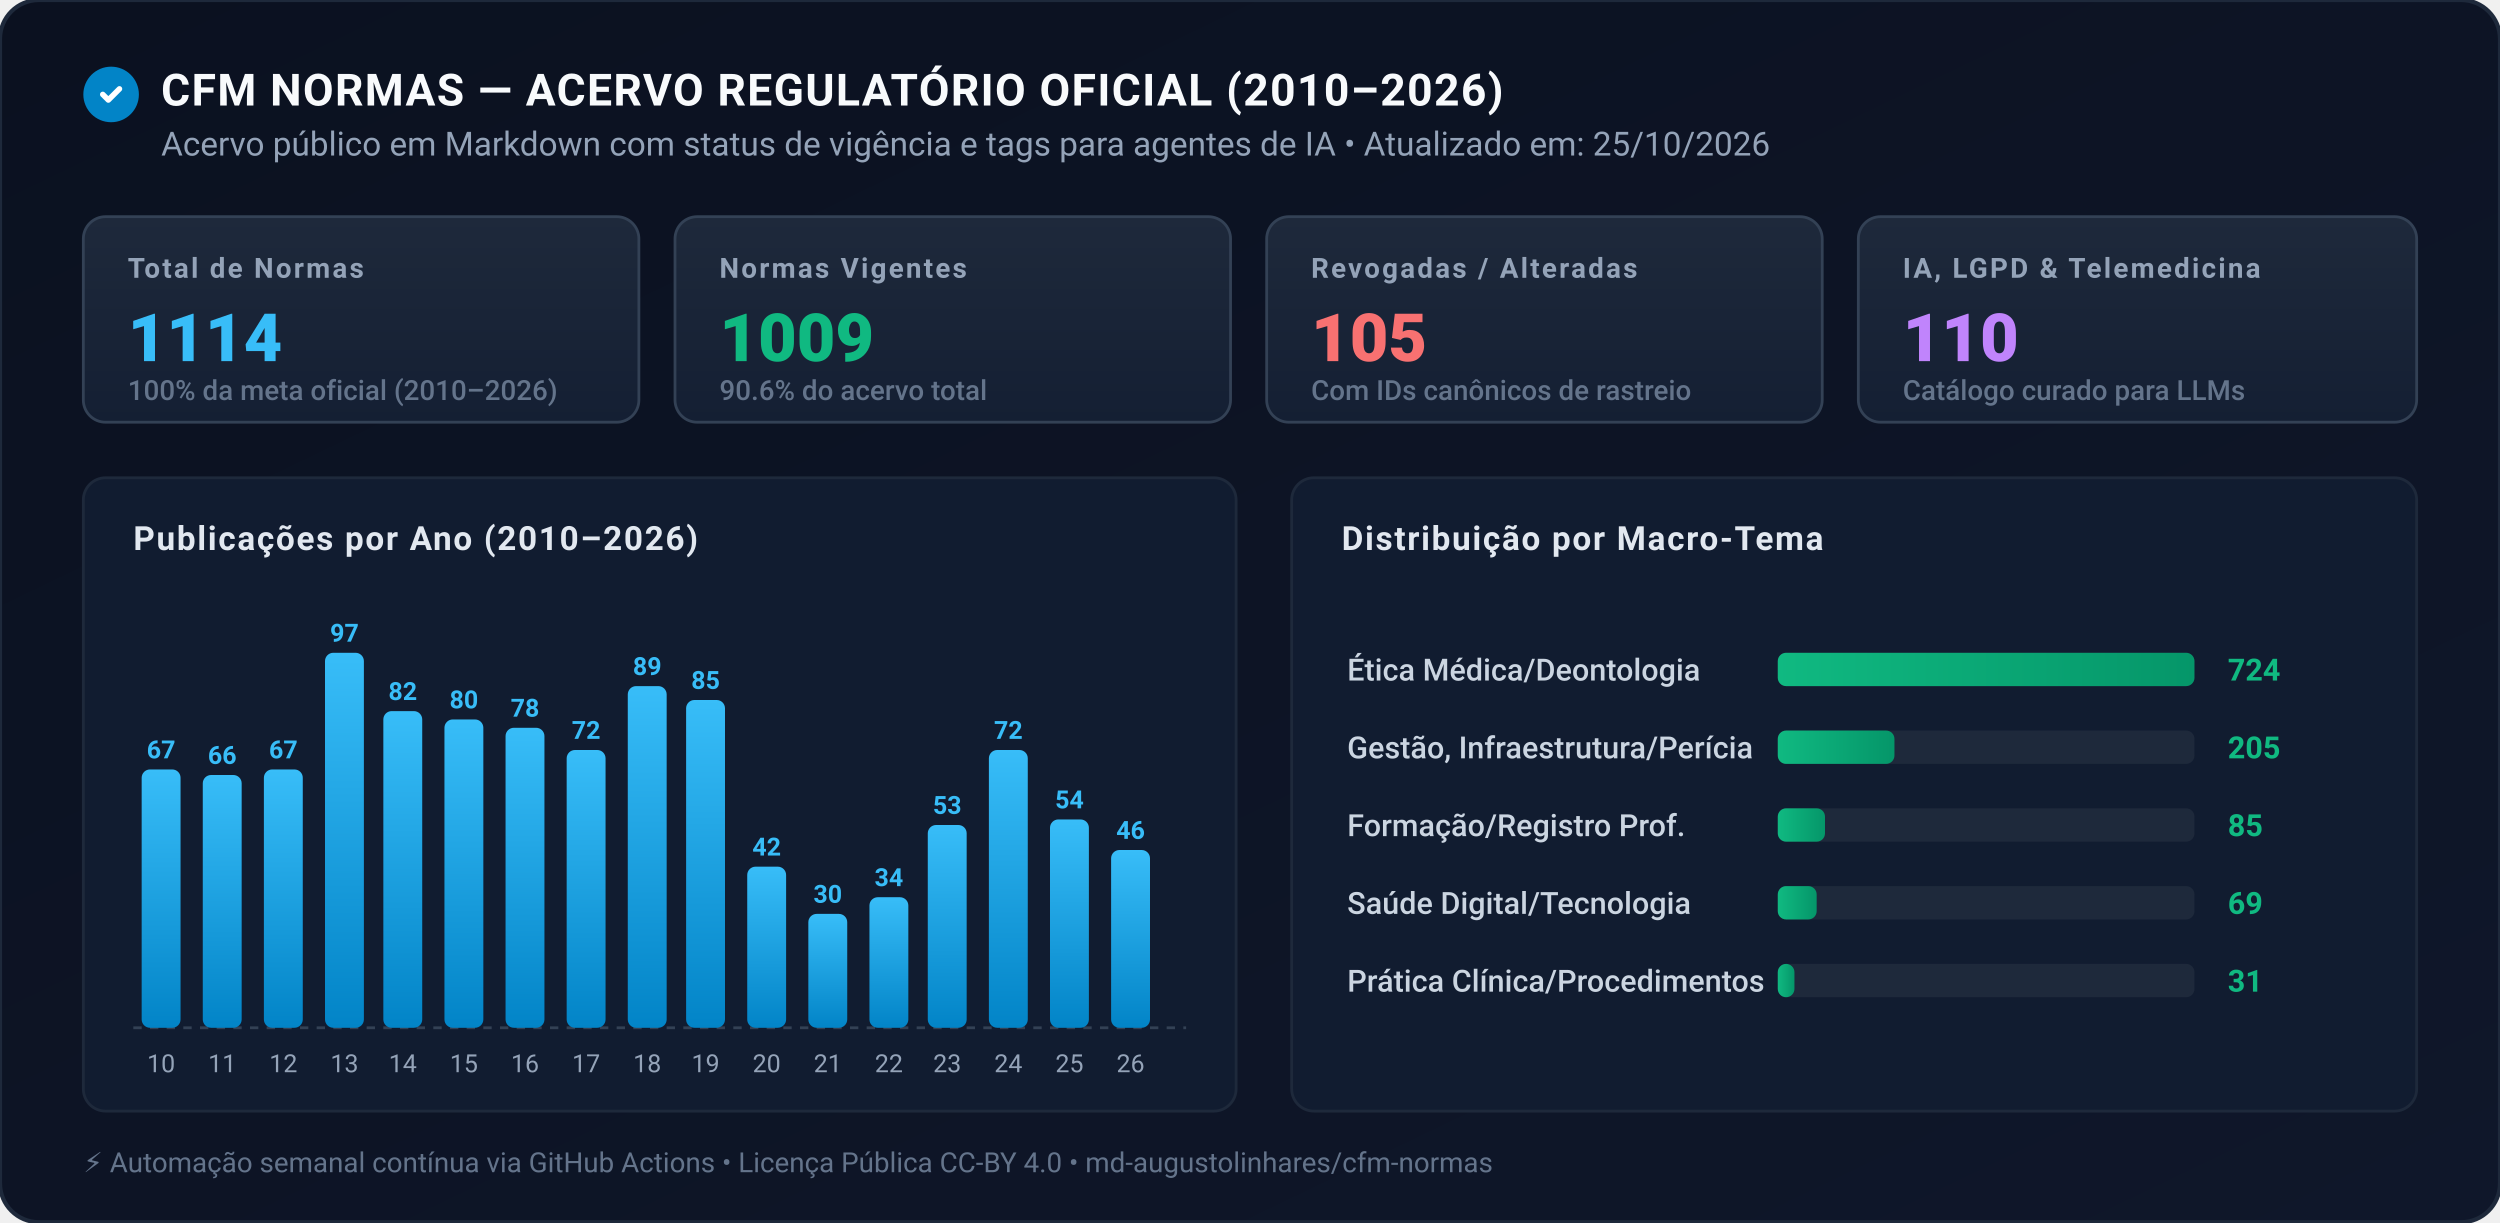
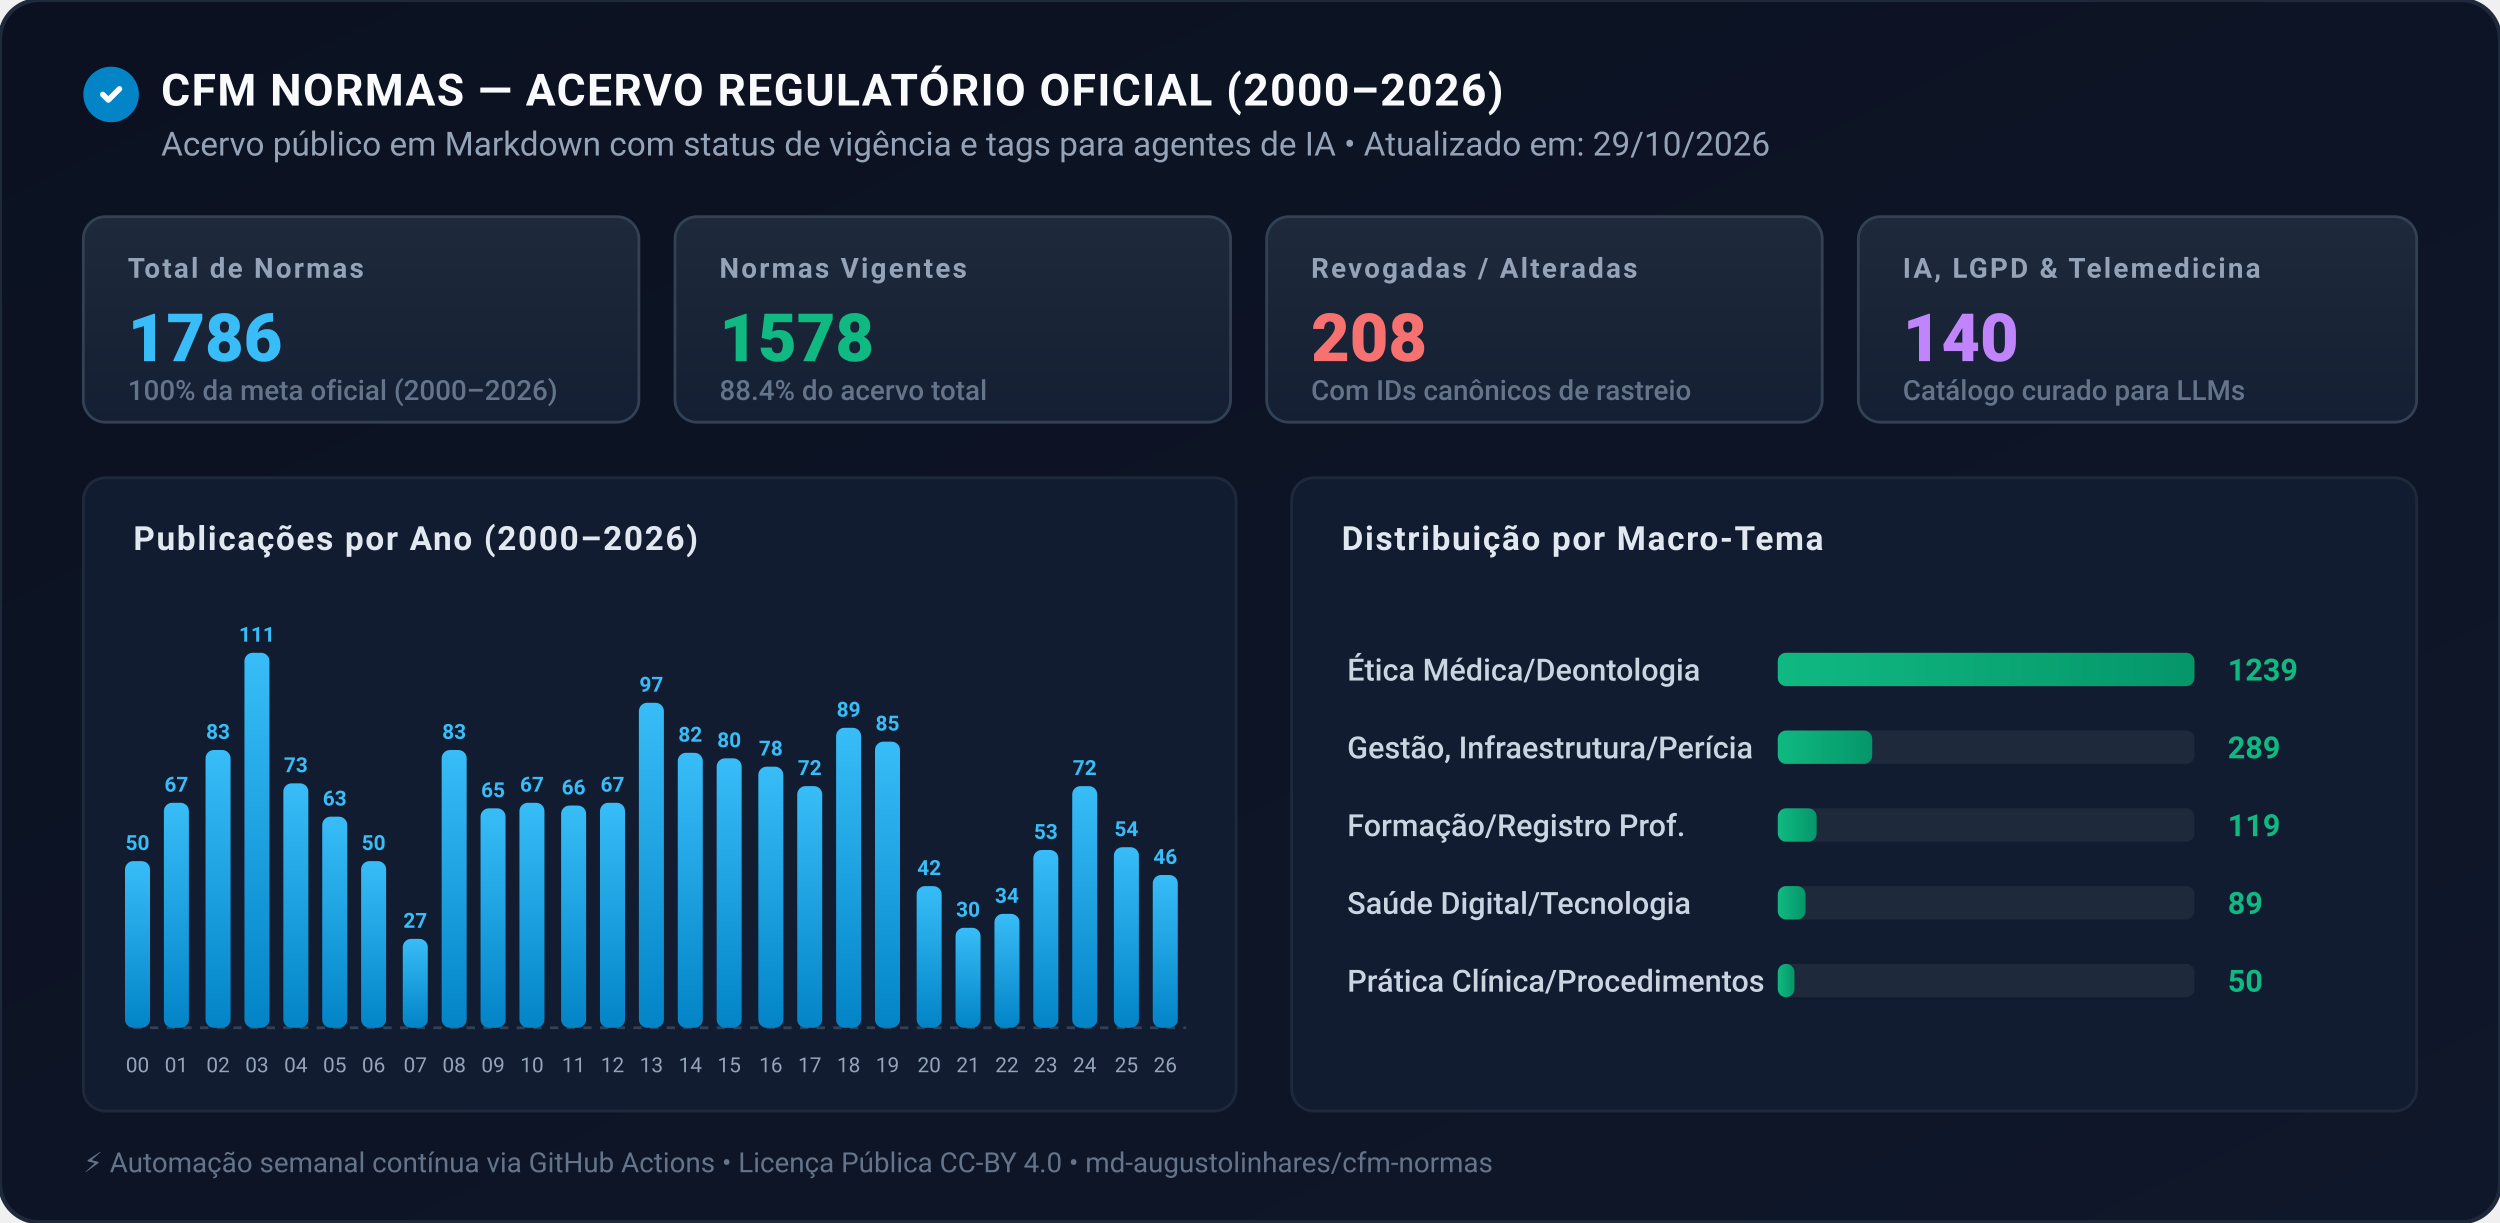
<svg xmlns="http://www.w3.org/2000/svg" viewBox="0 0 900 440" width="100%" height="auto" style="max-width: 900px;">
  <defs>
    <linearGradient id="bgGrad" x1="0" y1="0" x2="1" y2="1">
      <stop offset="0%" stop-color="#0b1120" />
      <stop offset="100%" stop-color="#0f172a" />
    </linearGradient>
    <linearGradient id="cardGrad" x1="0" y1="0" x2="0" y2="1">
      <stop offset="0%" stop-color="#1e293b" />
      <stop offset="100%" stop-color="#141f33" />
    </linearGradient>
    <linearGradient id="blueGrad" x1="0" y1="0" x2="0" y2="1">
      <stop offset="0%" stop-color="#38bdf8" />
      <stop offset="100%" stop-color="#0284c7" />
    </linearGradient>
    <linearGradient id="emeraldGrad" x1="0" y1="0" x2="1" y2="0">
      <stop offset="0%" stop-color="#10b981" />
      <stop offset="100%" stop-color="#059669" />
    </linearGradient>
  </defs>
  <style>
    text { font-family: -apple-system, BlinkMacSystemFont, "Segoe UI", Roboto, Helvetica, Arial, sans-serif; }
    .title { font-size: 16px; font-weight: 700; fill: #f8fafc; letter-spacing: 0.5px; }
    .subtitle { font-size: 12px; fill: #94a3b8; }
    .card-label { font-size: 10px; font-weight: 600; text-transform: uppercase; letter-spacing: 0.8px; fill: #94a3b8; }
    .card-val { font-size: 24px; font-weight: 800; }
    .card-sub { font-size: 10px; fill: #64748b; font-weight: 500; }
    .section-title { font-size: 12px; font-weight: 700; fill: #e2e8f0; text-transform: uppercase; letter-spacing: 0.6px; }
  </style>
  <rect width="900" height="440" rx="14" fill="url(#bgGrad)" stroke="#1e293b" stroke-width="1.5" />
  <g transform="translate(30, 24)">
    <circle cx="10" cy="10" r="10" fill="#0284c7" />
    <path d="M7 10L9 12L13 8" stroke="#ffffff" stroke-width="2" stroke-linecap="round" stroke-linejoin="round" fill="none" />
-     <text x="28" y="14" class="title">CFM NORMAS — ACERVO REGULATÓRIO OFICIAL (2010–2026)</text>
-     <text x="28" y="32" class="subtitle">Acervo público em Markdown com status de vigência e tags para agentes de IA • Atualizado em: 25/10/2026</text>
+     <text x="28" y="14" class="title">CFM NORMAS — ACERVO REGULATÓRIO OFICIAL (2000–2026)</text>
+     <text x="28" y="32" class="subtitle">Acervo público em Markdown com status de vigência e tags para agentes de IA • Atualizado em: 29/10/2026</text>
  </g>
  <g transform="translate(30, 78)">
    <rect x="0" y="0" width="200" height="74" rx="8" fill="url(#cardGrad)" stroke="#334155" stroke-width="1" />
    <text x="16" y="22" class="card-label">Total de Normas</text>
-     <text x="16" y="52" class="card-val" fill="#38bdf8">1114</text>
-     <text x="16" y="66" class="card-sub">100% da meta oficial (2010–2026)</text>
+     <text x="16" y="52" class="card-val" fill="#38bdf8">1786</text>
+     <text x="16" y="66" class="card-sub">100% da meta oficial (2000–2026)</text>
    <rect x="213" y="0" width="200" height="74" rx="8" fill="url(#cardGrad)" stroke="#334155" stroke-width="1" />
    <text x="229" y="22" class="card-label">Normas Vigentes</text>
-     <text x="229" y="52" class="card-val" fill="#10b981">1009</text>
-     <text x="229" y="66" class="card-sub">90.6% do acervo total</text>
+     <text x="229" y="52" class="card-val" fill="#10b981">1578</text>
+     <text x="229" y="66" class="card-sub">88.4% do acervo total</text>
    <rect x="426" y="0" width="200" height="74" rx="8" fill="url(#cardGrad)" stroke="#334155" stroke-width="1" />
    <text x="442" y="22" class="card-label">Revogadas / Alteradas</text>
-     <text x="442" y="52" class="card-val" fill="#f87171">105</text>
+     <text x="442" y="52" class="card-val" fill="#f87171">208</text>
    <text x="442" y="66" class="card-sub">Com IDs canônicos de rastreio</text>
    <rect x="639" y="0" width="201" height="74" rx="8" fill="url(#cardGrad)" stroke="#334155" stroke-width="1" />
    <text x="655" y="22" class="card-label">IA, LGPD &amp; Telemedicina</text>
-     <text x="655" y="52" class="card-val" fill="#c084fc">110</text>
+     <text x="655" y="52" class="card-val" fill="#c084fc">140</text>
    <text x="655" y="66" class="card-sub">Catálogo curado para LLMs</text>
  </g>
  <g transform="translate(30, 172)">
    <rect x="0" y="0" width="415" height="228" rx="8" fill="#111c30" stroke="#1e293b" stroke-width="1" />
-     <text x="18" y="26" class="section-title">Publicações por Ano (2010–2026)</text>
+     <text x="18" y="26" class="section-title">Publicações por Ano (2000–2026)</text>
    <line x1="18" y1="198" x2="397" y2="198" stroke="#334155" stroke-width="1" stroke-dasharray="3 3" />
  </g>
-   <rect x="51" y="277" width="14" height="93" rx="3" fill="url(#blueGrad)" />
-   <text x="58.0" y="273" text-anchor="middle" font-size="9" font-weight="600" fill="#38bdf8">67</text>
-   <text x="58.0" y="386" text-anchor="middle" font-size="9" fill="#94a3b8">10</text>
-   <rect x="73" y="279" width="14" height="91" rx="3" fill="url(#blueGrad)" />
-   <text x="80.0" y="275" text-anchor="middle" font-size="9" font-weight="600" fill="#38bdf8">66</text>
-   <text x="80.0" y="386" text-anchor="middle" font-size="9" fill="#94a3b8">11</text>
-   <rect x="95" y="277" width="14" height="93" rx="3" fill="url(#blueGrad)" />
-   <text x="102.0" y="273" text-anchor="middle" font-size="9" font-weight="600" fill="#38bdf8">67</text>
-   <text x="102.0" y="386" text-anchor="middle" font-size="9" fill="#94a3b8">12</text>
-   <rect x="117" y="235" width="14" height="135" rx="3" fill="url(#blueGrad)" />
-   <text x="124.0" y="231" text-anchor="middle" font-size="9" font-weight="600" fill="#38bdf8">97</text>
-   <text x="124.0" y="386" text-anchor="middle" font-size="9" fill="#94a3b8">13</text>
-   <rect x="138" y="256" width="14" height="114" rx="3" fill="url(#blueGrad)" />
-   <text x="145.0" y="252" text-anchor="middle" font-size="9" font-weight="600" fill="#38bdf8">82</text>
-   <text x="145.0" y="386" text-anchor="middle" font-size="9" fill="#94a3b8">14</text>
-   <rect x="160" y="259" width="14" height="111" rx="3" fill="url(#blueGrad)" />
-   <text x="167.0" y="255" text-anchor="middle" font-size="9" font-weight="600" fill="#38bdf8">80</text>
-   <text x="167.0" y="386" text-anchor="middle" font-size="9" fill="#94a3b8">15</text>
-   <rect x="182" y="262" width="14" height="108" rx="3" fill="url(#blueGrad)" />
-   <text x="189.0" y="258" text-anchor="middle" font-size="9" font-weight="600" fill="#38bdf8">78</text>
-   <text x="189.0" y="386" text-anchor="middle" font-size="9" fill="#94a3b8">16</text>
-   <rect x="204" y="270" width="14" height="100" rx="3" fill="url(#blueGrad)" />
-   <text x="211.0" y="266" text-anchor="middle" font-size="9" font-weight="600" fill="#38bdf8">72</text>
-   <text x="211.0" y="386" text-anchor="middle" font-size="9" fill="#94a3b8">17</text>
-   <rect x="226" y="247" width="14" height="123" rx="3" fill="url(#blueGrad)" />
-   <text x="233.0" y="243" text-anchor="middle" font-size="9" font-weight="600" fill="#38bdf8">89</text>
-   <text x="233.0" y="386" text-anchor="middle" font-size="9" fill="#94a3b8">18</text>
-   <rect x="247" y="252" width="14" height="118" rx="3" fill="url(#blueGrad)" />
-   <text x="254.0" y="248" text-anchor="middle" font-size="9" font-weight="600" fill="#38bdf8">85</text>
-   <text x="254.0" y="386" text-anchor="middle" font-size="9" fill="#94a3b8">19</text>
-   <rect x="269" y="312" width="14" height="58" rx="3" fill="url(#blueGrad)" />
-   <text x="276.0" y="308" text-anchor="middle" font-size="9" font-weight="600" fill="#38bdf8">42</text>
-   <text x="276.0" y="386" text-anchor="middle" font-size="9" fill="#94a3b8">20</text>
-   <rect x="291" y="329" width="14" height="41" rx="3" fill="url(#blueGrad)" />
-   <text x="298.0" y="325" text-anchor="middle" font-size="9" font-weight="600" fill="#38bdf8">30</text>
-   <text x="298.0" y="386" text-anchor="middle" font-size="9" fill="#94a3b8">21</text>
-   <rect x="313" y="323" width="14" height="47" rx="3" fill="url(#blueGrad)" />
-   <text x="320.0" y="319" text-anchor="middle" font-size="9" font-weight="600" fill="#38bdf8">34</text>
-   <text x="320.0" y="386" text-anchor="middle" font-size="9" fill="#94a3b8">22</text>
-   <rect x="334" y="297" width="14" height="73" rx="3" fill="url(#blueGrad)" />
-   <text x="341.0" y="293" text-anchor="middle" font-size="9" font-weight="600" fill="#38bdf8">53</text>
-   <text x="341.0" y="386" text-anchor="middle" font-size="9" fill="#94a3b8">23</text>
-   <rect x="356" y="270" width="14" height="100" rx="3" fill="url(#blueGrad)" />
-   <text x="363.0" y="266" text-anchor="middle" font-size="9" font-weight="600" fill="#38bdf8">72</text>
-   <text x="363.0" y="386" text-anchor="middle" font-size="9" fill="#94a3b8">24</text>
-   <rect x="378" y="295" width="14" height="75" rx="3" fill="url(#blueGrad)" />
-   <text x="385.0" y="291" text-anchor="middle" font-size="9" font-weight="600" fill="#38bdf8">54</text>
-   <text x="385.0" y="386" text-anchor="middle" font-size="9" fill="#94a3b8">25</text>
-   <rect x="400" y="306" width="14" height="64" rx="3" fill="url(#blueGrad)" />
-   <text x="407.0" y="302" text-anchor="middle" font-size="9" font-weight="600" fill="#38bdf8">46</text>
-   <text x="407.0" y="386" text-anchor="middle" font-size="9" fill="#94a3b8">26</text>
+   <rect x="45" y="310" width="9" height="60" rx="3" fill="url(#blueGrad)" />
+   <text x="49.5" y="306" text-anchor="middle" font-size="7.5" font-weight="600" fill="#38bdf8">50</text>
+   <text x="49.5" y="386" text-anchor="middle" font-size="7.5" fill="#94a3b8">00</text>
+   <rect x="59" y="289" width="9" height="81" rx="3" fill="url(#blueGrad)" />
+   <text x="63.5" y="285" text-anchor="middle" font-size="7.5" font-weight="600" fill="#38bdf8">67</text>
+   <text x="63.5" y="386" text-anchor="middle" font-size="7.5" fill="#94a3b8">01</text>
+   <rect x="74" y="270" width="9" height="100" rx="3" fill="url(#blueGrad)" />
+   <text x="78.5" y="266" text-anchor="middle" font-size="7.5" font-weight="600" fill="#38bdf8">83</text>
+   <text x="78.5" y="386" text-anchor="middle" font-size="7.5" fill="#94a3b8">02</text>
+   <rect x="88" y="235" width="9" height="135" rx="3" fill="url(#blueGrad)" />
+   <text x="92.5" y="231" text-anchor="middle" font-size="7.5" font-weight="600" fill="#38bdf8">111</text>
+   <text x="92.5" y="386" text-anchor="middle" font-size="7.5" fill="#94a3b8">03</text>
+   <rect x="102" y="282" width="9" height="88" rx="3" fill="url(#blueGrad)" />
+   <text x="106.5" y="278" text-anchor="middle" font-size="7.5" font-weight="600" fill="#38bdf8">73</text>
+   <text x="106.5" y="386" text-anchor="middle" font-size="7.5" fill="#94a3b8">04</text>
+   <rect x="116" y="294" width="9" height="76" rx="3" fill="url(#blueGrad)" />
+   <text x="120.5" y="290" text-anchor="middle" font-size="7.5" font-weight="600" fill="#38bdf8">63</text>
+   <text x="120.5" y="386" text-anchor="middle" font-size="7.5" fill="#94a3b8">05</text>
+   <rect x="130" y="310" width="9" height="60" rx="3" fill="url(#blueGrad)" />
+   <text x="134.5" y="306" text-anchor="middle" font-size="7.5" font-weight="600" fill="#38bdf8">50</text>
+   <text x="134.5" y="386" text-anchor="middle" font-size="7.5" fill="#94a3b8">06</text>
+   <rect x="145" y="338" width="9" height="32" rx="3" fill="url(#blueGrad)" />
+   <text x="149.5" y="334" text-anchor="middle" font-size="7.5" font-weight="600" fill="#38bdf8">27</text>
+   <text x="149.5" y="386" text-anchor="middle" font-size="7.5" fill="#94a3b8">07</text>
+   <rect x="159" y="270" width="9" height="100" rx="3" fill="url(#blueGrad)" />
+   <text x="163.5" y="266" text-anchor="middle" font-size="7.5" font-weight="600" fill="#38bdf8">83</text>
+   <text x="163.5" y="386" text-anchor="middle" font-size="7.5" fill="#94a3b8">08</text>
+   <rect x="173" y="291" width="9" height="79" rx="3" fill="url(#blueGrad)" />
+   <text x="177.5" y="287" text-anchor="middle" font-size="7.5" font-weight="600" fill="#38bdf8">65</text>
+   <text x="177.5" y="386" text-anchor="middle" font-size="7.5" fill="#94a3b8">09</text>
+   <rect x="187" y="289" width="9" height="81" rx="3" fill="url(#blueGrad)" />
+   <text x="191.5" y="285" text-anchor="middle" font-size="7.5" font-weight="600" fill="#38bdf8">67</text>
+   <text x="191.5" y="386" text-anchor="middle" font-size="7.5" fill="#94a3b8">10</text>
+   <rect x="202" y="290" width="9" height="80" rx="3" fill="url(#blueGrad)" />
+   <text x="206.5" y="286" text-anchor="middle" font-size="7.5" font-weight="600" fill="#38bdf8">66</text>
+   <text x="206.5" y="386" text-anchor="middle" font-size="7.5" fill="#94a3b8">11</text>
+   <rect x="216" y="289" width="9" height="81" rx="3" fill="url(#blueGrad)" />
+   <text x="220.5" y="285" text-anchor="middle" font-size="7.5" font-weight="600" fill="#38bdf8">67</text>
+   <text x="220.5" y="386" text-anchor="middle" font-size="7.5" fill="#94a3b8">12</text>
+   <rect x="230" y="253" width="9" height="117" rx="3" fill="url(#blueGrad)" />
+   <text x="234.5" y="249" text-anchor="middle" font-size="7.5" font-weight="600" fill="#38bdf8">97</text>
+   <text x="234.5" y="386" text-anchor="middle" font-size="7.5" fill="#94a3b8">13</text>
+   <rect x="244" y="271" width="9" height="99" rx="3" fill="url(#blueGrad)" />
+   <text x="248.5" y="267" text-anchor="middle" font-size="7.5" font-weight="600" fill="#38bdf8">82</text>
+   <text x="248.5" y="386" text-anchor="middle" font-size="7.5" fill="#94a3b8">14</text>
+   <rect x="258" y="273" width="9" height="97" rx="3" fill="url(#blueGrad)" />
+   <text x="262.5" y="269" text-anchor="middle" font-size="7.5" font-weight="600" fill="#38bdf8">80</text>
+   <text x="262.5" y="386" text-anchor="middle" font-size="7.5" fill="#94a3b8">15</text>
+   <rect x="273" y="276" width="9" height="94" rx="3" fill="url(#blueGrad)" />
+   <text x="277.5" y="272" text-anchor="middle" font-size="7.5" font-weight="600" fill="#38bdf8">78</text>
+   <text x="277.5" y="386" text-anchor="middle" font-size="7.5" fill="#94a3b8">16</text>
+   <rect x="287" y="283" width="9" height="87" rx="3" fill="url(#blueGrad)" />
+   <text x="291.5" y="279" text-anchor="middle" font-size="7.5" font-weight="600" fill="#38bdf8">72</text>
+   <text x="291.5" y="386" text-anchor="middle" font-size="7.5" fill="#94a3b8">17</text>
+   <rect x="301" y="262" width="9" height="108" rx="3" fill="url(#blueGrad)" />
+   <text x="305.5" y="258" text-anchor="middle" font-size="7.5" font-weight="600" fill="#38bdf8">89</text>
+   <text x="305.5" y="386" text-anchor="middle" font-size="7.5" fill="#94a3b8">18</text>
+   <rect x="315" y="267" width="9" height="103" rx="3" fill="url(#blueGrad)" />
+   <text x="319.5" y="263" text-anchor="middle" font-size="7.5" font-weight="600" fill="#38bdf8">85</text>
+   <text x="319.5" y="386" text-anchor="middle" font-size="7.5" fill="#94a3b8">19</text>
+   <rect x="330" y="319" width="9" height="51" rx="3" fill="url(#blueGrad)" />
+   <text x="334.5" y="315" text-anchor="middle" font-size="7.5" font-weight="600" fill="#38bdf8">42</text>
+   <text x="334.5" y="386" text-anchor="middle" font-size="7.5" fill="#94a3b8">20</text>
+   <rect x="344" y="334" width="9" height="36" rx="3" fill="url(#blueGrad)" />
+   <text x="348.5" y="330" text-anchor="middle" font-size="7.5" font-weight="600" fill="#38bdf8">30</text>
+   <text x="348.5" y="386" text-anchor="middle" font-size="7.5" fill="#94a3b8">21</text>
+   <rect x="358" y="329" width="9" height="41" rx="3" fill="url(#blueGrad)" />
+   <text x="362.5" y="325" text-anchor="middle" font-size="7.5" font-weight="600" fill="#38bdf8">34</text>
+   <text x="362.5" y="386" text-anchor="middle" font-size="7.5" fill="#94a3b8">22</text>
+   <rect x="372" y="306" width="9" height="64" rx="3" fill="url(#blueGrad)" />
+   <text x="376.5" y="302" text-anchor="middle" font-size="7.5" font-weight="600" fill="#38bdf8">53</text>
+   <text x="376.5" y="386" text-anchor="middle" font-size="7.5" fill="#94a3b8">23</text>
+   <rect x="386" y="283" width="9" height="87" rx="3" fill="url(#blueGrad)" />
+   <text x="390.5" y="279" text-anchor="middle" font-size="7.5" font-weight="600" fill="#38bdf8">72</text>
+   <text x="390.5" y="386" text-anchor="middle" font-size="7.5" fill="#94a3b8">24</text>
+   <rect x="401" y="305" width="9" height="65" rx="3" fill="url(#blueGrad)" />
+   <text x="405.5" y="301" text-anchor="middle" font-size="7.5" font-weight="600" fill="#38bdf8">54</text>
+   <text x="405.5" y="386" text-anchor="middle" font-size="7.5" fill="#94a3b8">25</text>
+   <rect x="415" y="315" width="9" height="55" rx="3" fill="url(#blueGrad)" />
+   <text x="419.5" y="311" text-anchor="middle" font-size="7.5" font-weight="600" fill="#38bdf8">46</text>
+   <text x="419.5" y="386" text-anchor="middle" font-size="7.5" fill="#94a3b8">26</text>
  <g transform="translate(465, 172)">
    <rect x="0" y="0" width="405" height="228" rx="8" fill="#111c30" stroke="#1e293b" stroke-width="1" />
    <text x="18" y="26" class="section-title">Distribuição por Macro-Tema</text>
  </g>
  <text x="485" y="245" font-size="11" fill="#cbd5e1" font-weight="500">Ética Médica/Deontologia</text>
  <rect x="640" y="235" width="150" height="12" rx="3" fill="#1e293b" />
  <rect x="640" y="235" width="150" height="12" rx="3" fill="url(#emeraldGrad)" />
-   <text x="802" y="245" font-size="11" fill="#10b981" font-weight="600">724</text>
+   <text x="802" y="245" font-size="11" fill="#10b981" font-weight="600">1239</text>
  <text x="485" y="273" font-size="11" fill="#cbd5e1" font-weight="500">Gestão, Infraestrutura/Perícia</text>
  <rect x="640" y="263" width="150" height="12" rx="3" fill="#1e293b" />
-   <rect x="640" y="263" width="42" height="12" rx="3" fill="url(#emeraldGrad)" />
-   <text x="802" y="273" font-size="11" fill="#10b981" font-weight="600">205</text>
+   <rect x="640" y="263" width="34" height="12" rx="3" fill="url(#emeraldGrad)" />
+   <text x="802" y="273" font-size="11" fill="#10b981" font-weight="600">289</text>
  <text x="485" y="301" font-size="11" fill="#cbd5e1" font-weight="500">Formação/Registro Prof.</text>
  <rect x="640" y="291" width="150" height="12" rx="3" fill="#1e293b" />
-   <rect x="640" y="291" width="17" height="12" rx="3" fill="url(#emeraldGrad)" />
-   <text x="802" y="301" font-size="11" fill="#10b981" font-weight="600">85</text>
+   <rect x="640" y="291" width="14" height="12" rx="3" fill="url(#emeraldGrad)" />
+   <text x="802" y="301" font-size="11" fill="#10b981" font-weight="600">119</text>
  <text x="485" y="329" font-size="11" fill="#cbd5e1" font-weight="500">Saúde Digital/Tecnologia</text>
  <rect x="640" y="319" width="150" height="12" rx="3" fill="#1e293b" />
-   <rect x="640" y="319" width="14" height="12" rx="3" fill="url(#emeraldGrad)" />
-   <text x="802" y="329" font-size="11" fill="#10b981" font-weight="600">69</text>
+   <rect x="640" y="319" width="10" height="12" rx="3" fill="url(#emeraldGrad)" />
+   <text x="802" y="329" font-size="11" fill="#10b981" font-weight="600">89</text>
  <text x="485" y="357" font-size="11" fill="#cbd5e1" font-weight="500">Prática Clínica/Procedimentos</text>
  <rect x="640" y="347" width="150" height="12" rx="3" fill="#1e293b" />
  <rect x="640" y="347" width="6" height="12" rx="3" fill="url(#emeraldGrad)" />
-   <text x="802" y="357" font-size="11" fill="#10b981" font-weight="600">31</text>
+   <text x="802" y="357" font-size="11" fill="#10b981" font-weight="600">50</text>
  <g transform="translate(30, 422)">
    <text x="0" y="0" font-size="10" fill="#64748b">⚡ Automação semanal contínua via GitHub Actions • Licença Pública CC-BY 4.0 • md-augustolinhares/cfm-normas</text>
  </g>
</svg>
